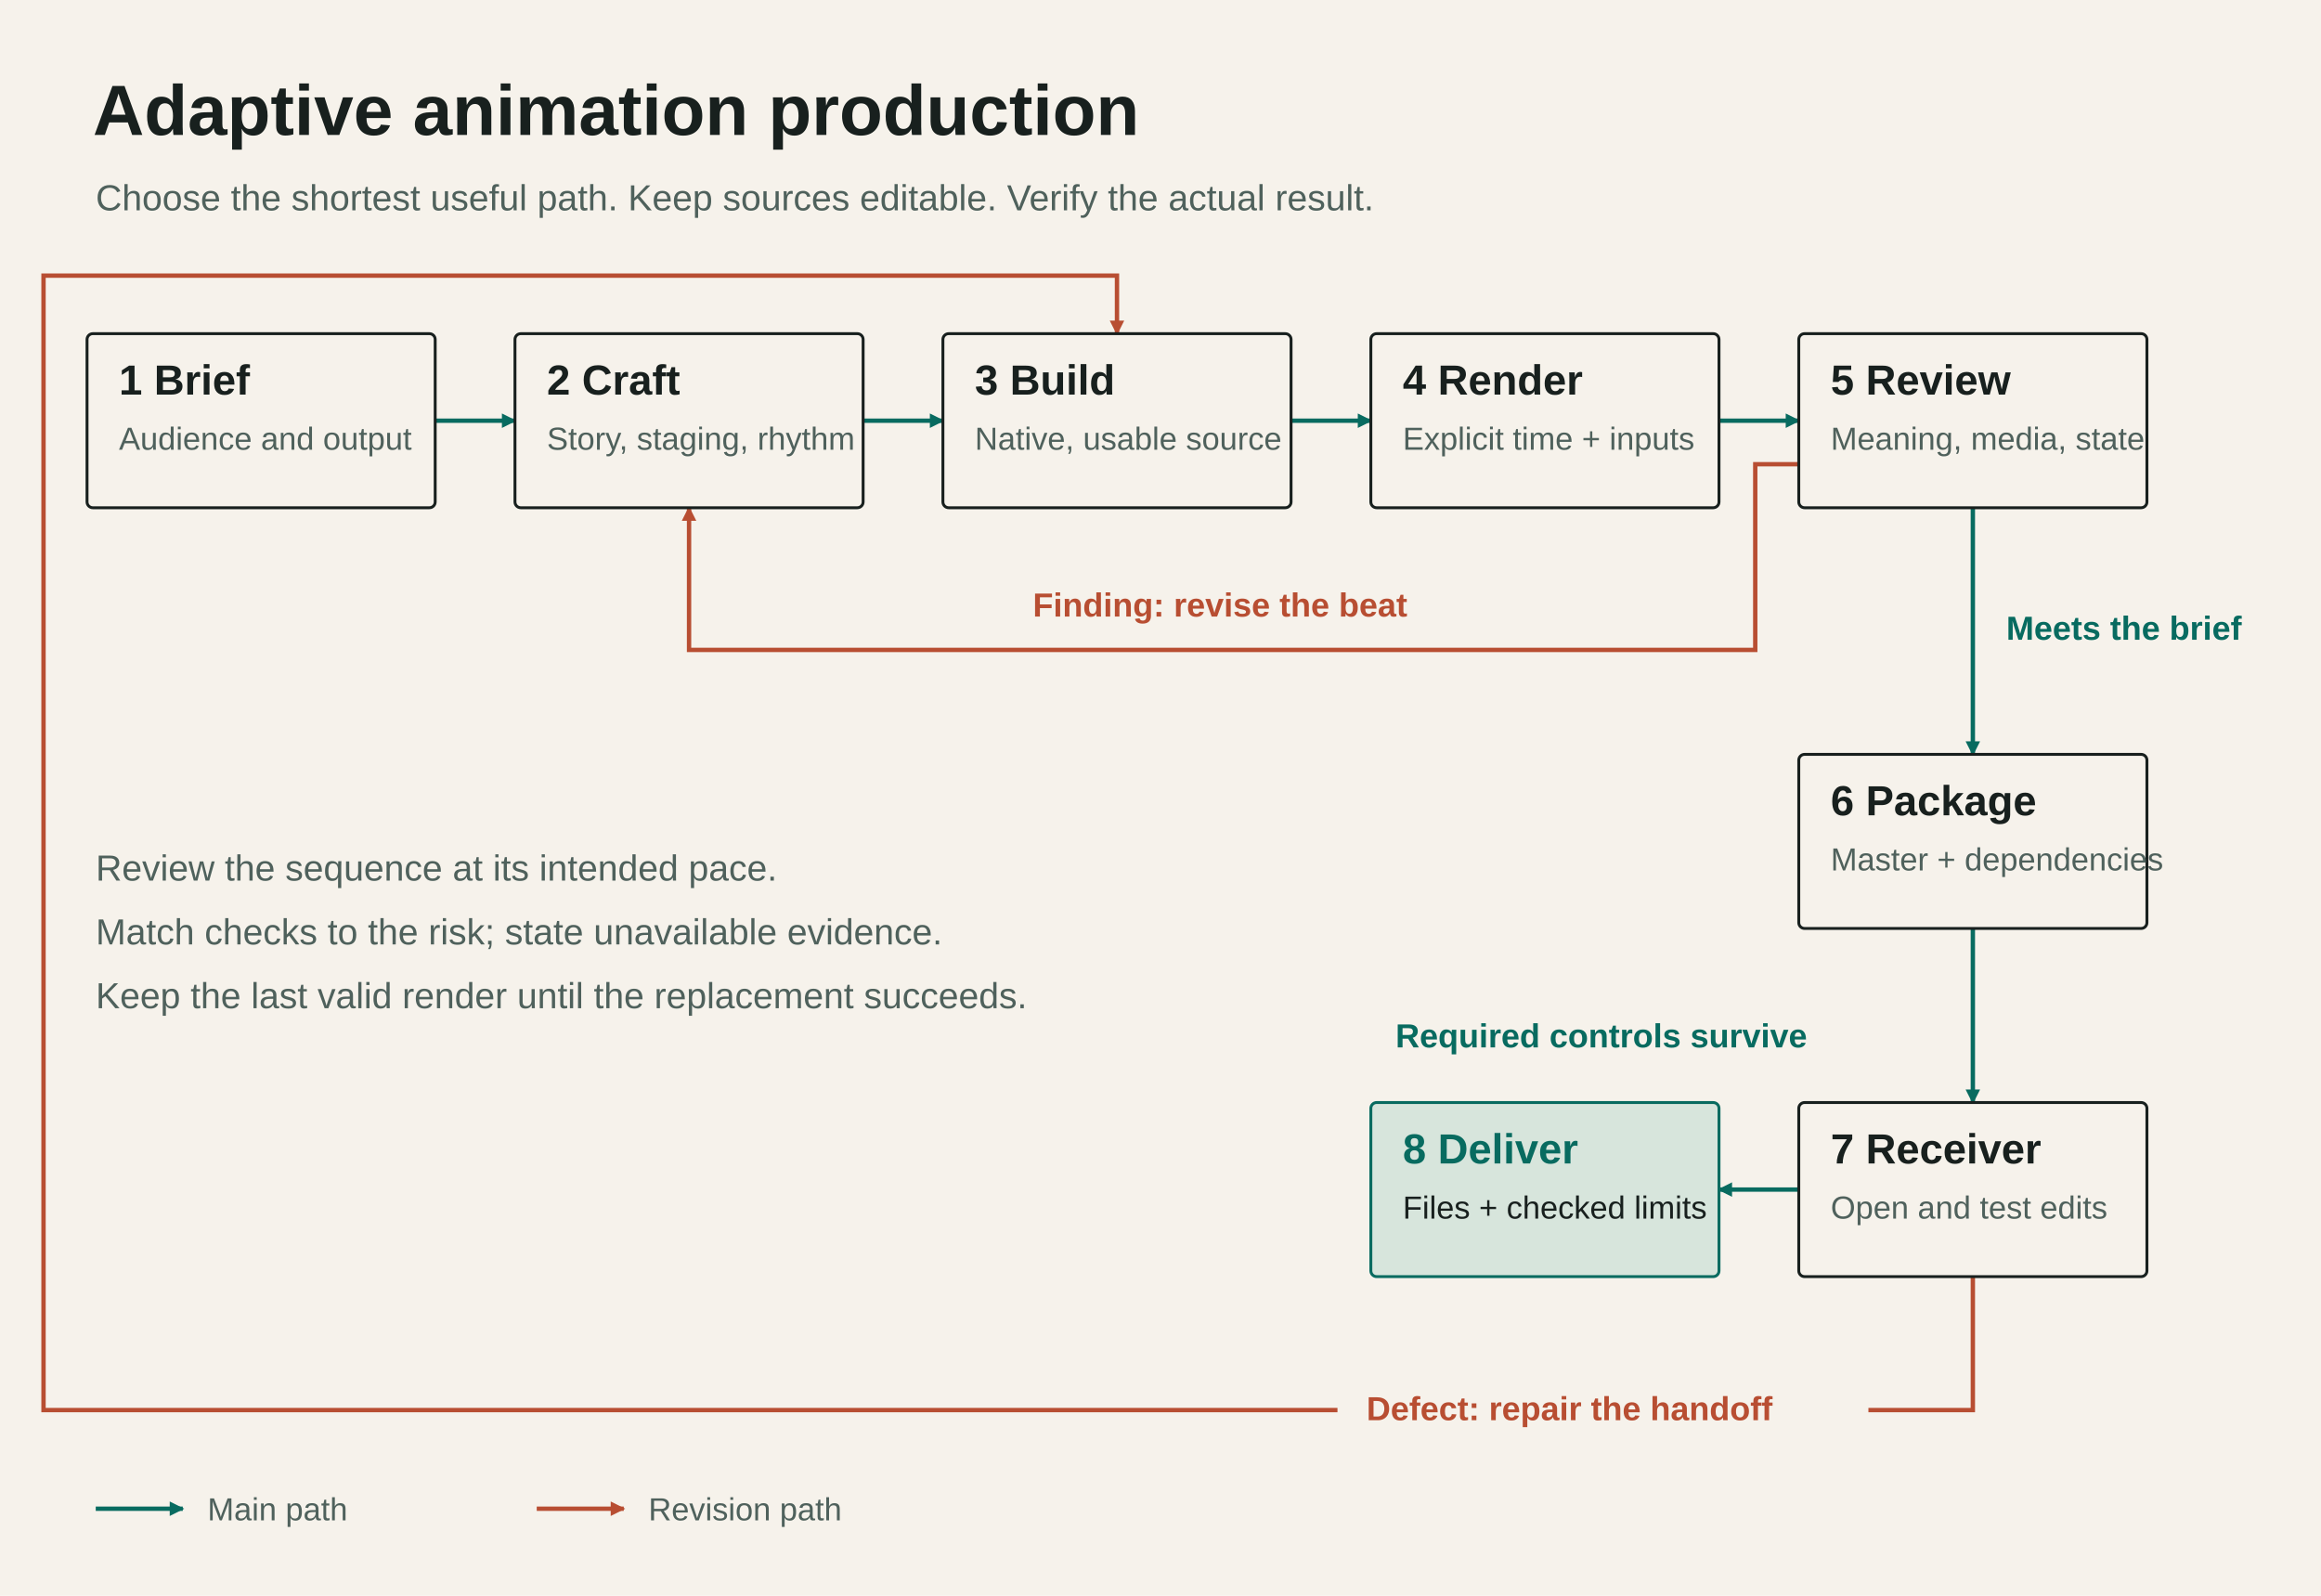
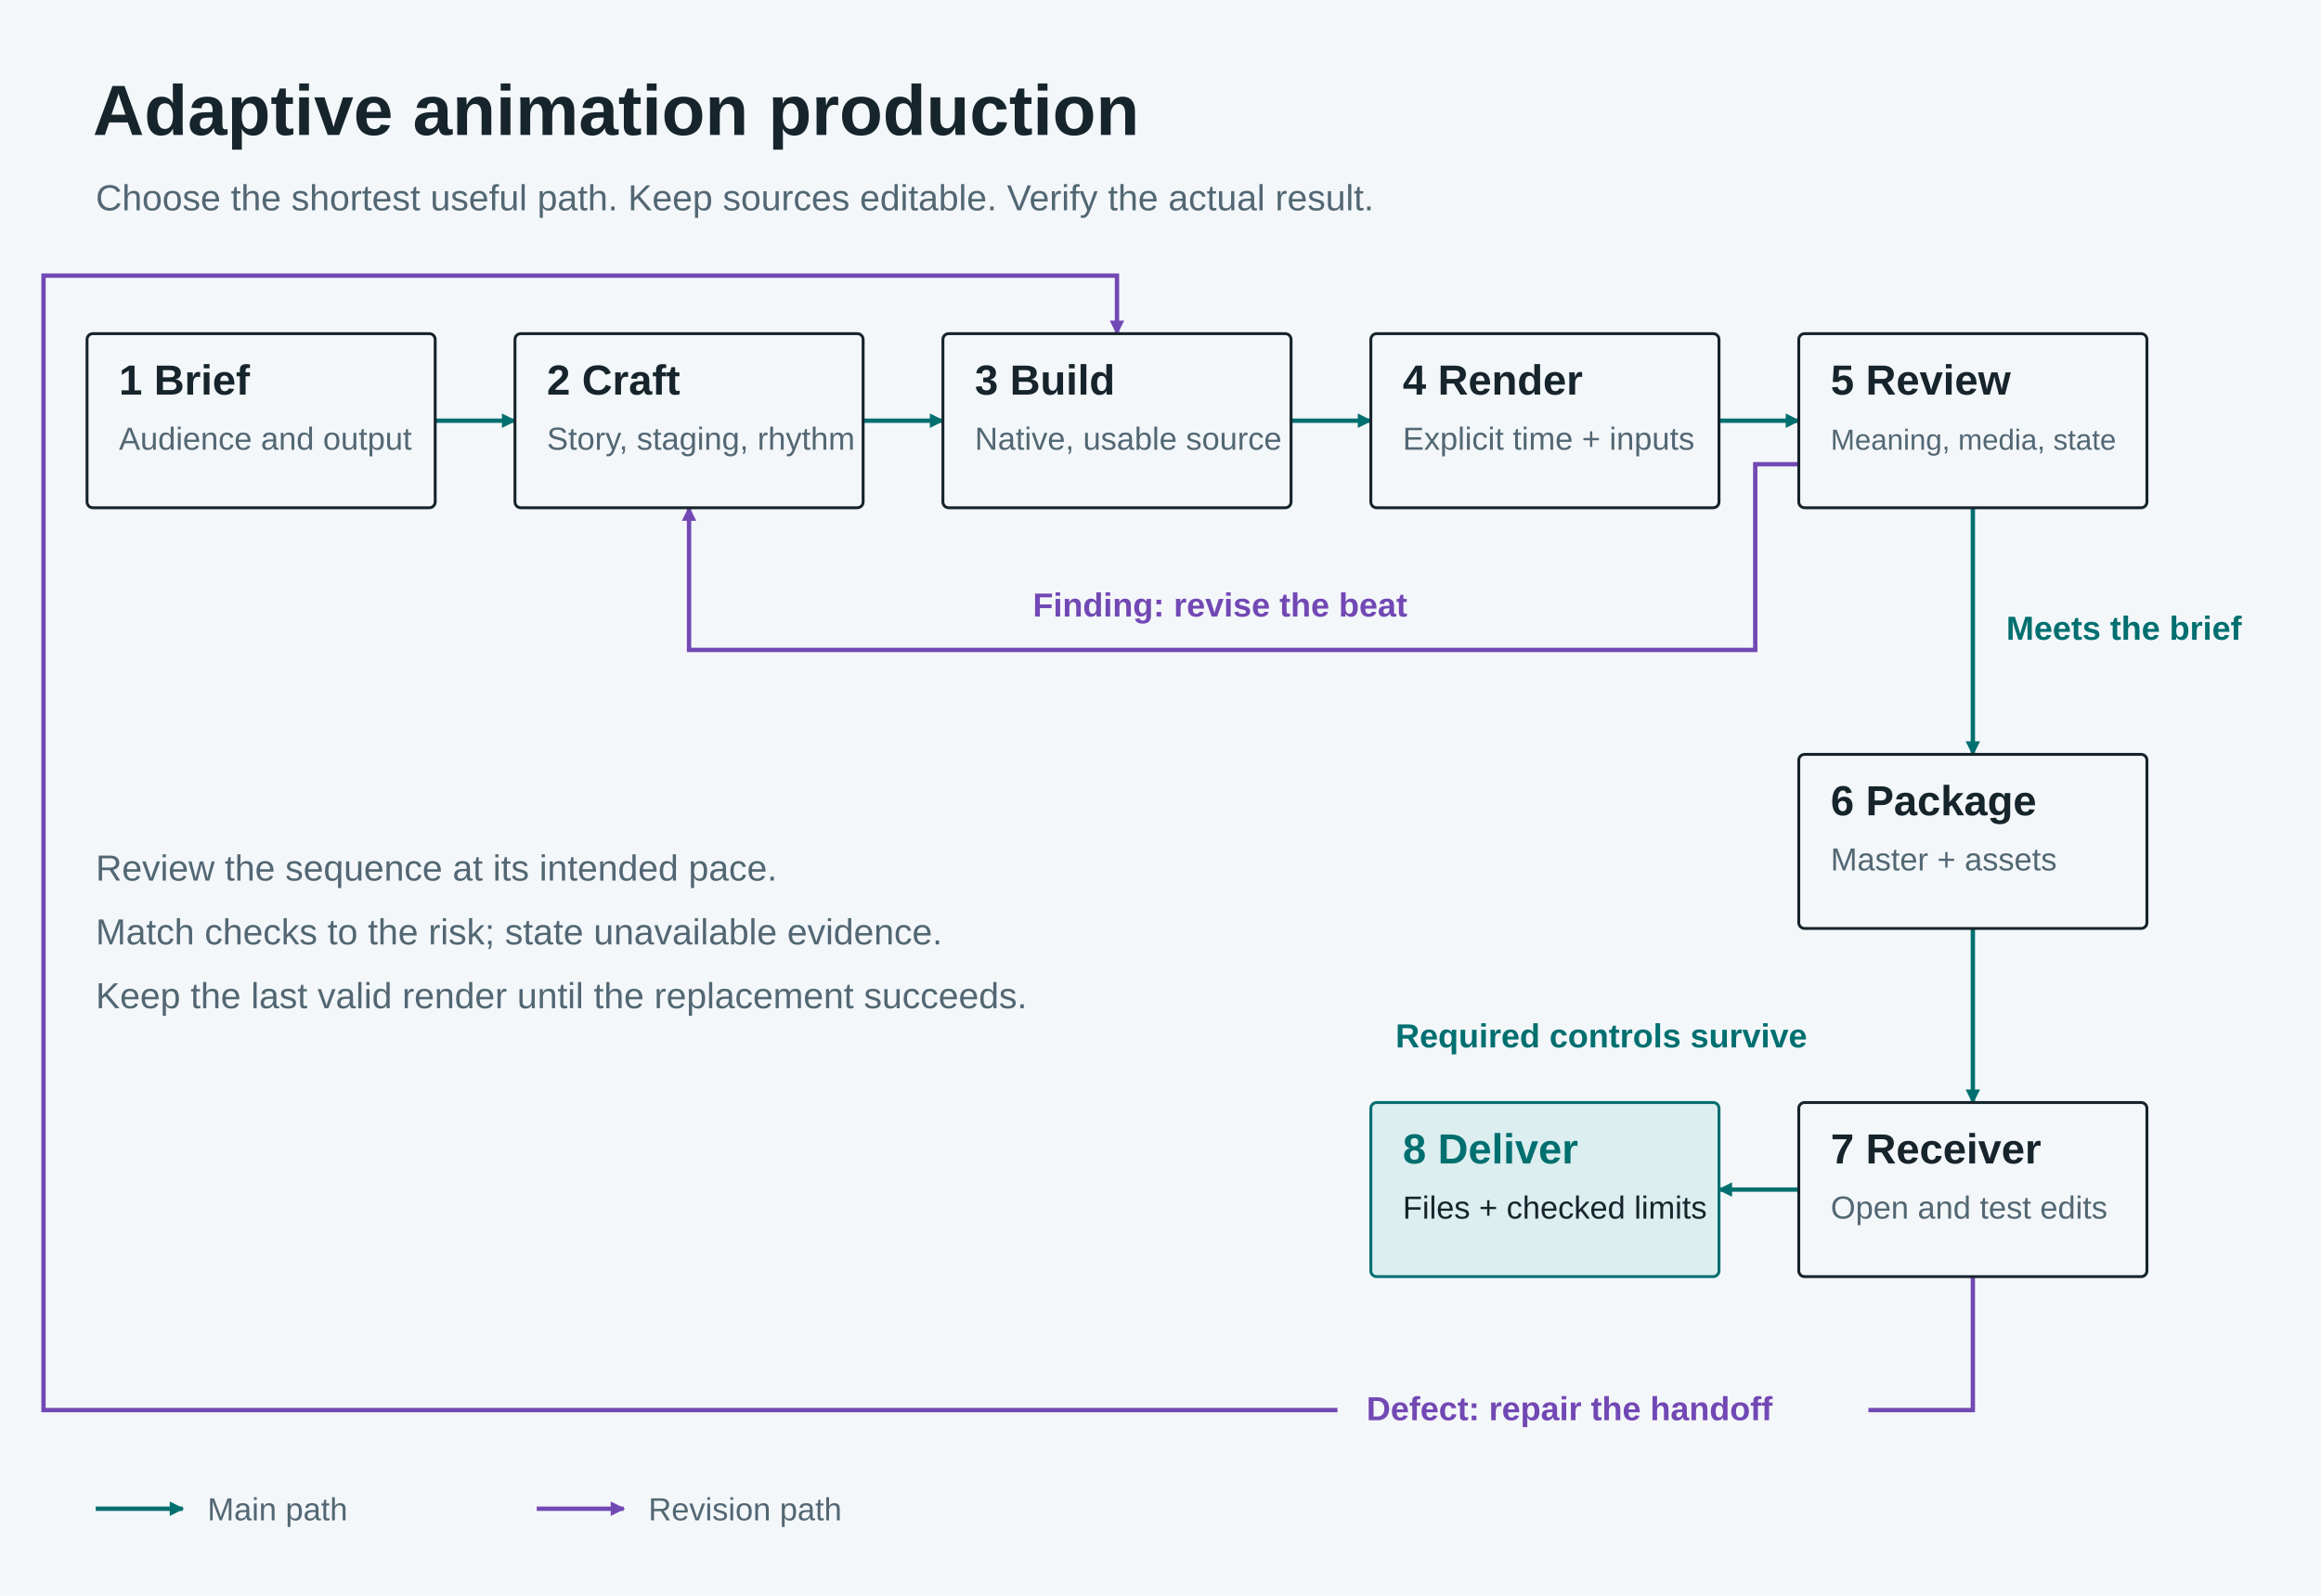
<svg xmlns="http://www.w3.org/2000/svg" width="1600" height="1100" viewBox="0 0 1600 1100" role="img" aria-labelledby="diagram-title diagram-description">
  <defs>
    <marker id="arrow-main" markerWidth="12" markerHeight="12" refX="10" refY="6" orient="auto" markerUnits="userSpaceOnUse">
-       <path d="M1 1 L11 6 L1 11 Z" fill="#086B60" />
+       <path d="M1 1 L11 6 L1 11 Z" fill="#006F70" />
    </marker>
    <marker id="arrow-revise" markerWidth="12" markerHeight="12" refX="10" refY="6" orient="auto" markerUnits="userSpaceOnUse">
-       <path d="M1 1 L11 6 L1 11 Z" fill="#B84E32" />
+       <path d="M1 1 L11 6 L1 11 Z" fill="#7248B4" />
    </marker>
  </defs>
-   <rect id="background" width="1600" height="1100" fill="#F6F2EB" />
-   <g id="heading" font-family="Arial, Helvetica, sans-serif" fill="#18201E">
+   <rect id="background" width="1600" height="1100" fill="#F4F7FA" />
+   <g id="heading" font-family="Arial, Helvetica, sans-serif" fill="#16242B">
    <text x="64" y="93" font-size="49" font-weight="700">Adaptive animation production</text>
-     <text x="66" y="145" font-size="25" fill="#4F615C">Choose the shortest useful path. Keep sources editable. Verify the actual result.</text>
+     <text x="66" y="145" font-size="25" fill="#526773">Choose the shortest useful path. Keep sources editable. Verify the actual result.</text>
  </g>
-   <g id="main-connections" fill="none" stroke="#086B60" stroke-width="3" marker-end="url(#arrow-main)">
+   <g id="main-connections" fill="none" stroke="#006F70" stroke-width="3" marker-end="url(#arrow-main)">
    <path id="brief-to-craft" d="M300 290 H355" />
    <path id="craft-to-build" d="M595 290 H650" />
    <path id="build-to-render" d="M890 290 H945" />
    <path id="render-to-review" d="M1185 290 H1240" />
    <path id="review-to-package" d="M1360 350 V520" />
    <path id="package-to-receiver" d="M1360 640 V760" />
    <path id="receiver-to-deliver" d="M1240 820 H1185" />
  </g>
-   <g id="revision-connections" fill="none" stroke="#B84E32" stroke-width="3" marker-end="url(#arrow-revise)">
+   <g id="revision-connections" fill="none" stroke="#7248B4" stroke-width="3" marker-end="url(#arrow-revise)">
    <path id="review-to-craft" d="M1240 320 H1210 V448 H475 V350" />
    <path id="receiver-to-build" d="M1360 880 V972 H30 V190 H770 V230" />
  </g>
-   <g id="primary-nodes" font-family="Arial, Helvetica, sans-serif" fill="#18201E">
+   <g id="primary-nodes" font-family="Arial, Helvetica, sans-serif" fill="#16242B">
    <g id="brief">
-       <rect x="60" y="230" width="240" height="120" rx="4" fill="#F6F2EB" stroke="#18201E" stroke-width="2" />
+       <rect x="60" y="230" width="240" height="120" rx="4" fill="#F4F7FA" stroke="#16242B" stroke-width="2" />
      <text x="82" y="272" font-size="29" font-weight="700">1  Brief</text>
-       <text x="82" y="310" font-size="22" fill="#4F615C">Audience and output</text>
+       <text x="82" y="310" font-size="22" fill="#526773">Audience and output</text>
    </g>
    <g id="craft">
-       <rect x="355" y="230" width="240" height="120" rx="4" fill="#F6F2EB" stroke="#18201E" stroke-width="2" />
+       <rect x="355" y="230" width="240" height="120" rx="4" fill="#F4F7FA" stroke="#16242B" stroke-width="2" />
      <text x="377" y="272" font-size="29" font-weight="700">2  Craft</text>
-       <text x="377" y="310" font-size="22" fill="#4F615C">Story, staging, rhythm</text>
+       <text x="377" y="310" font-size="22" fill="#526773">Story, staging, rhythm</text>
    </g>
    <g id="build">
-       <rect x="650" y="230" width="240" height="120" rx="4" fill="#F6F2EB" stroke="#18201E" stroke-width="2" />
+       <rect x="650" y="230" width="240" height="120" rx="4" fill="#F4F7FA" stroke="#16242B" stroke-width="2" />
      <text x="672" y="272" font-size="29" font-weight="700">3  Build</text>
-       <text x="672" y="310" font-size="22" fill="#4F615C">Native, usable source</text>
+       <text x="672" y="310" font-size="22" fill="#526773">Native, usable source</text>
    </g>
    <g id="render">
-       <rect x="945" y="230" width="240" height="120" rx="4" fill="#F6F2EB" stroke="#18201E" stroke-width="2" />
+       <rect x="945" y="230" width="240" height="120" rx="4" fill="#F4F7FA" stroke="#16242B" stroke-width="2" />
      <text x="967" y="272" font-size="29" font-weight="700">4  Render</text>
-       <text x="967" y="310" font-size="22" fill="#4F615C">Explicit time + inputs</text>
+       <text x="967" y="310" font-size="22" fill="#526773">Explicit time + inputs</text>
    </g>
    <g id="review">
-       <rect x="1240" y="230" width="240" height="120" rx="4" fill="#F6F2EB" stroke="#18201E" stroke-width="2" />
+       <rect x="1240" y="230" width="240" height="120" rx="4" fill="#F4F7FA" stroke="#16242B" stroke-width="2" />
      <text x="1262" y="272" font-size="29" font-weight="700">5  Review</text>
-       <text x="1262" y="310" font-size="22" fill="#4F615C">Meaning, media, state</text>
+       <text x="1262" y="310" font-size="20" fill="#526773">Meaning, media, state</text>
    </g>
    <g id="package">
-       <rect x="1240" y="520" width="240" height="120" rx="4" fill="#F6F2EB" stroke="#18201E" stroke-width="2" />
+       <rect x="1240" y="520" width="240" height="120" rx="4" fill="#F4F7FA" stroke="#16242B" stroke-width="2" />
      <text x="1262" y="562" font-size="29" font-weight="700">6  Package</text>
-       <text x="1262" y="600" font-size="22" fill="#4F615C">Master + dependencies</text>
+       <text x="1262" y="600" font-size="22" fill="#526773">Master + assets</text>
    </g>
    <g id="receiver">
-       <rect x="1240" y="760" width="240" height="120" rx="4" fill="#F6F2EB" stroke="#18201E" stroke-width="2" />
+       <rect x="1240" y="760" width="240" height="120" rx="4" fill="#F4F7FA" stroke="#16242B" stroke-width="2" />
      <text x="1262" y="802" font-size="29" font-weight="700">7  Receiver</text>
-       <text x="1262" y="840" font-size="22" fill="#4F615C">Open and test edits</text>
+       <text x="1262" y="840" font-size="22" fill="#526773">Open and test edits</text>
    </g>
    <g id="deliver">
-       <rect x="945" y="760" width="240" height="120" rx="4" fill="#D7E5DC" stroke="#086B60" stroke-width="2" />
-       <text x="967" y="802" font-size="29" font-weight="700" fill="#086B60">8  Deliver</text>
+       <rect x="945" y="760" width="240" height="120" rx="4" fill="#DCEEEF" stroke="#006F70" stroke-width="2" />
+       <text x="967" y="802" font-size="29" font-weight="700" fill="#006F70">8  Deliver</text>
      <text x="967" y="840" font-size="22">Files + checked limits</text>
    </g>
  </g>
  <g id="branch-labels" font-family="Arial, Helvetica, sans-serif" font-size="23" font-weight="700">
-     <text id="review-pass" x="1383" y="441" fill="#086B60">Meets the brief</text>
-     <text id="review-revise" x="712" y="425" fill="#B84E32">Finding: revise the beat</text>
-     <text id="receiver-pass" x="962" y="722" fill="#086B60">Required controls survive</text>
-     <rect x="922" y="947" width="366" height="46" fill="#F6F2EB" />
-     <text id="receiver-revise" x="942" y="979" fill="#B84E32">Defect: repair the handoff</text>
+     <text id="review-pass" x="1383" y="441" fill="#006F70">Meets the brief</text>
+     <text id="review-revise" x="712" y="425" fill="#7248B4">Finding: revise the beat</text>
+     <text id="receiver-pass" x="962" y="722" fill="#006F70">Required controls survive</text>
+     <rect x="922" y="947" width="366" height="46" fill="#F4F7FA" />
+     <text id="receiver-revise" x="942" y="979" fill="#7248B4">Defect: repair the handoff</text>
  </g>
-   <g id="acceptance-note" font-family="Arial, Helvetica, sans-serif" fill="#4F615C" font-size="25">
+   <g id="acceptance-note" font-family="Arial, Helvetica, sans-serif" fill="#526773" font-size="25">
    <text x="66" y="607">Review the sequence at its intended pace.</text>
    <text x="66" y="651">Match checks to the risk; state unavailable evidence.</text>
    <text x="66" y="695">Keep the last valid render until the replacement succeeds.</text>
  </g>
-   <g id="legend" font-family="Arial, Helvetica, sans-serif" font-size="22" fill="#4F615C">
-     <path d="M66 1040 H126" stroke="#086B60" stroke-width="3" marker-end="url(#arrow-main)" />
+   <g id="legend" font-family="Arial, Helvetica, sans-serif" font-size="22" fill="#526773">
+     <path d="M66 1040 H126" stroke="#006F70" stroke-width="3" marker-end="url(#arrow-main)" />
    <text x="143" y="1048">Main path</text>
-     <path d="M370 1040 H430" stroke="#B84E32" stroke-width="3" marker-end="url(#arrow-revise)" />
+     <path d="M370 1040 H430" stroke="#7248B4" stroke-width="3" marker-end="url(#arrow-revise)" />
    <text x="447" y="1048">Revision path</text>
  </g>
</svg>
